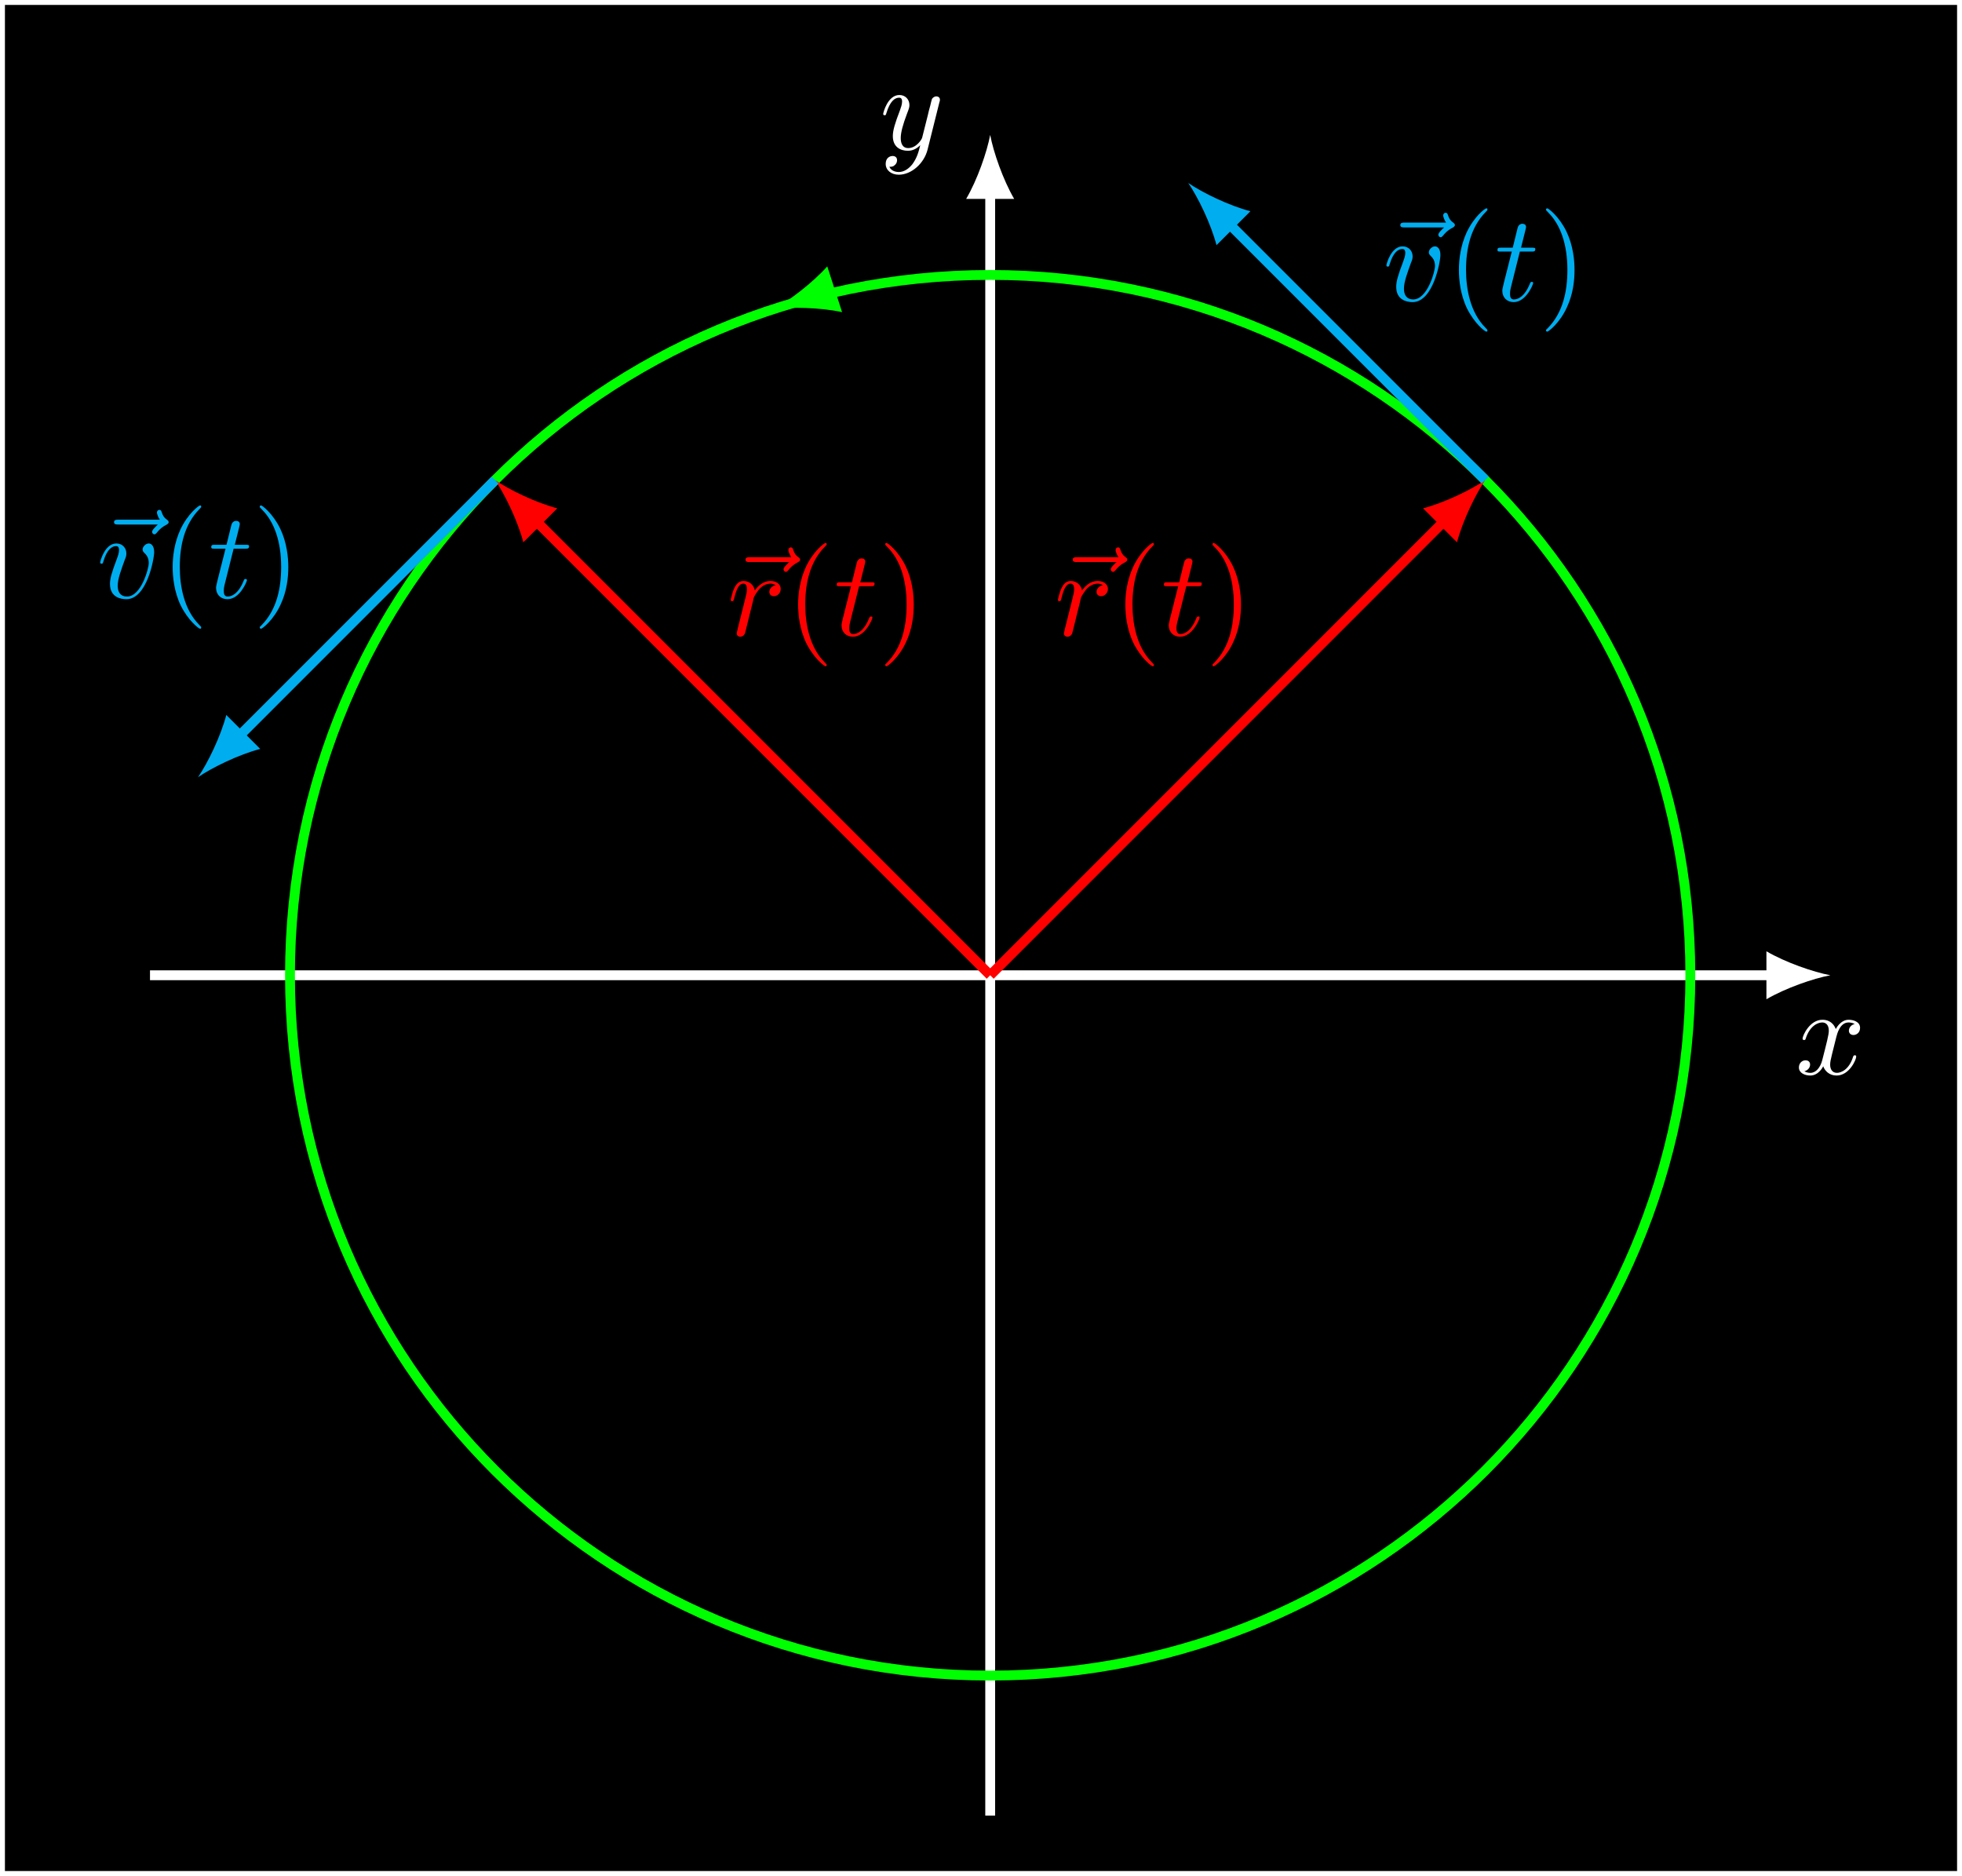
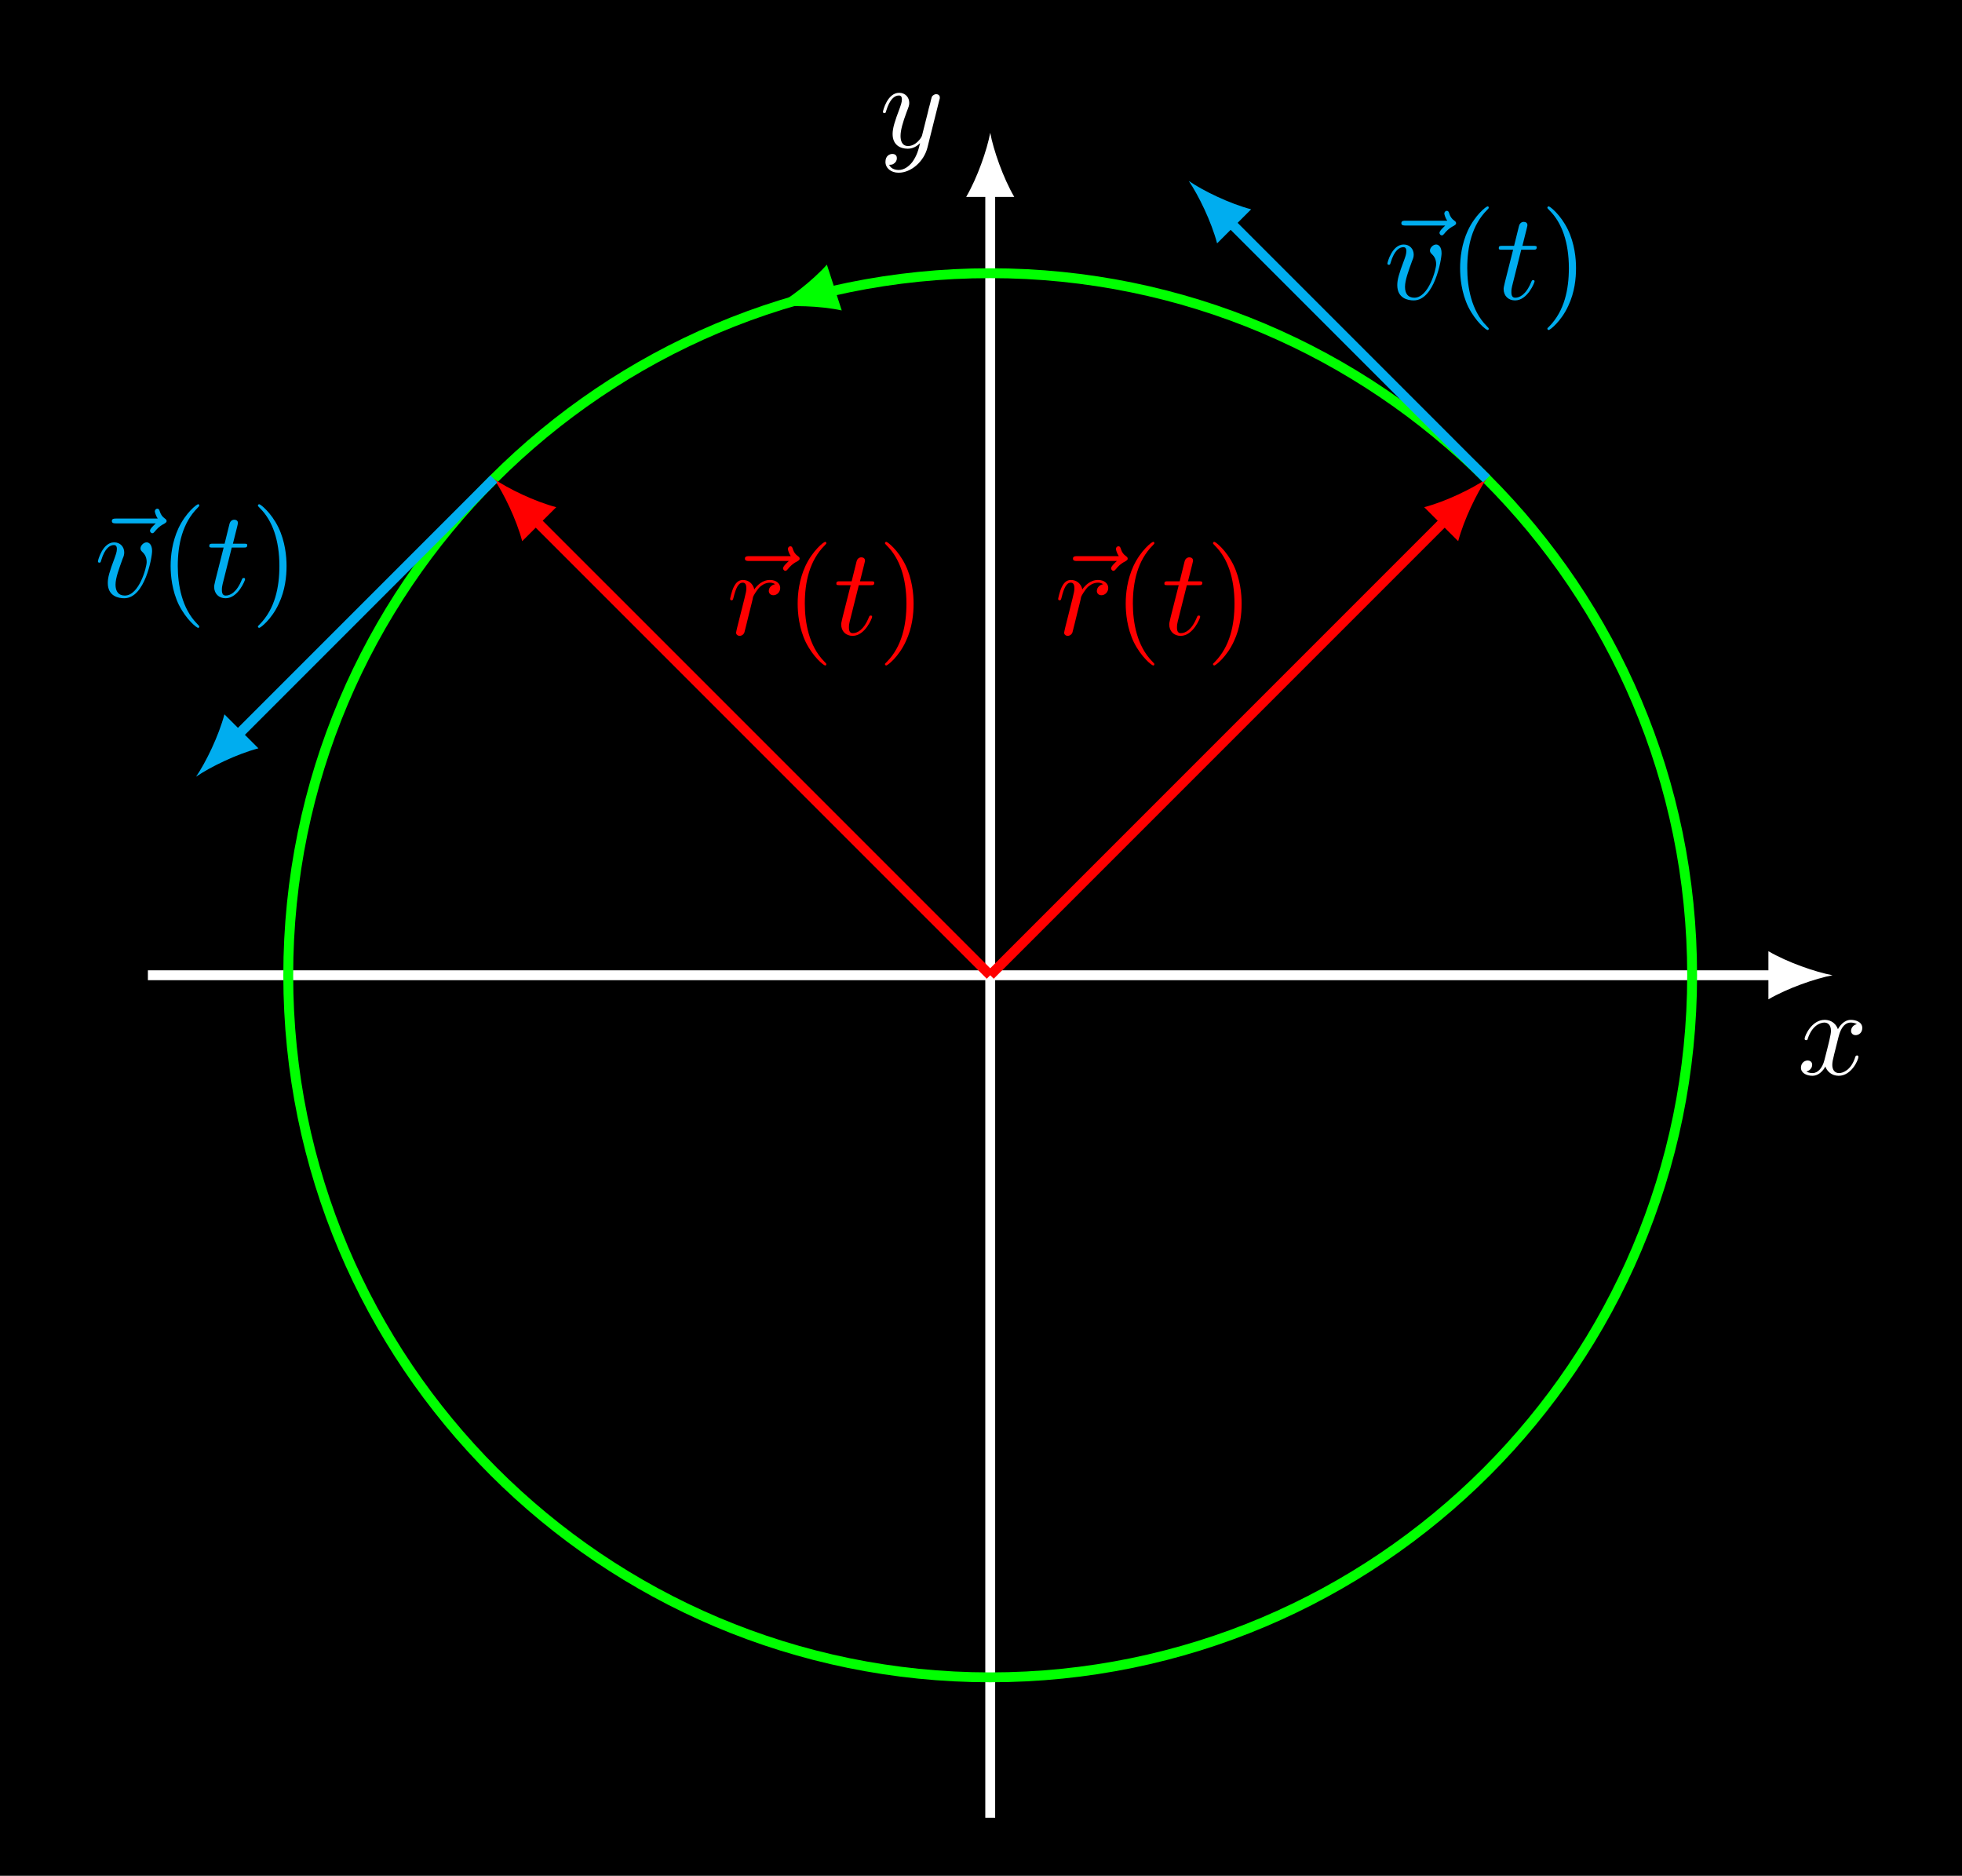
- <svg xmlns="http://www.w3.org/2000/svg" xmlns:xlink="http://www.w3.org/1999/xlink" width="158.863pt" height="151.872pt" viewBox="0 0 158.863 151.872" version="1.1">
+ <svg xmlns="http://www.w3.org/2000/svg" xmlns:xlink="http://www.w3.org/1999/xlink" width="158.464pt" height="151.474pt" viewBox="0 0 158.464 151.474" version="1.1">
  <defs>
    <g>
      <symbol overflow="visible" id="glyph0-0">
        <path style="stroke:none;" d="" />
      </symbol>
      <symbol overflow="visible" id="glyph0-1">
        <path style="stroke:none;" d="M 3.328 -3.016 C 3.391 -3.266 3.625 -4.188 4.312 -4.188 C 4.359 -4.188 4.609 -4.188 4.812 -4.062 C 4.531 -4 4.344 -3.766 4.344 -3.516 C 4.344 -3.359 4.453 -3.172 4.719 -3.172 C 4.938 -3.172 5.25 -3.344 5.25 -3.75 C 5.25 -4.266 4.672 -4.406 4.328 -4.406 C 3.75 -4.406 3.406 -3.875 3.281 -3.656 C 3.031 -4.312 2.5 -4.406 2.203 -4.406 C 1.172 -4.406 0.594 -3.125 0.594 -2.875 C 0.594 -2.766 0.703 -2.766 0.719 -2.766 C 0.797 -2.766 0.828 -2.797 0.844 -2.875 C 1.188 -3.938 1.844 -4.188 2.188 -4.188 C 2.375 -4.188 2.719 -4.094 2.719 -3.516 C 2.719 -3.203 2.547 -2.547 2.188 -1.141 C 2.031 -0.531 1.672 -0.109 1.234 -0.109 C 1.172 -0.109 0.953 -0.109 0.734 -0.234 C 0.984 -0.297 1.203 -0.5 1.203 -0.781 C 1.203 -1.047 0.984 -1.125 0.844 -1.125 C 0.531 -1.125 0.297 -0.875 0.297 -0.547 C 0.297 -0.094 0.781 0.109 1.219 0.109 C 1.891 0.109 2.25 -0.594 2.266 -0.641 C 2.391 -0.281 2.75 0.109 3.344 0.109 C 4.375 0.109 4.938 -1.172 4.938 -1.422 C 4.938 -1.531 4.859 -1.531 4.828 -1.531 C 4.734 -1.531 4.719 -1.484 4.688 -1.422 C 4.359 -0.344 3.688 -0.109 3.375 -0.109 C 2.984 -0.109 2.828 -0.422 2.828 -0.766 C 2.828 -0.984 2.875 -1.203 2.984 -1.641 Z M 3.328 -3.016 " />
      </symbol>
      <symbol overflow="visible" id="glyph0-2">
        <path style="stroke:none;" d="M 4.844 -3.797 C 4.891 -3.938 4.891 -3.953 4.891 -4.031 C 4.891 -4.203 4.75 -4.297 4.594 -4.297 C 4.5 -4.297 4.344 -4.234 4.25 -4.094 C 4.234 -4.031 4.141 -3.734 4.109 -3.547 C 4.031 -3.297 3.969 -3.016 3.906 -2.75 L 3.453 -0.953 C 3.422 -0.812 2.984 -0.109 2.328 -0.109 C 1.828 -0.109 1.719 -0.547 1.719 -0.922 C 1.719 -1.375 1.891 -2 2.219 -2.875 C 2.375 -3.281 2.422 -3.391 2.422 -3.594 C 2.422 -4.031 2.109 -4.406 1.609 -4.406 C 0.656 -4.406 0.297 -2.953 0.297 -2.875 C 0.297 -2.766 0.391 -2.766 0.406 -2.766 C 0.516 -2.766 0.516 -2.797 0.562 -2.953 C 0.844 -3.891 1.234 -4.188 1.578 -4.188 C 1.656 -4.188 1.828 -4.188 1.828 -3.875 C 1.828 -3.625 1.719 -3.359 1.656 -3.172 C 1.25 -2.109 1.078 -1.547 1.078 -1.078 C 1.078 -0.188 1.703 0.109 2.297 0.109 C 2.688 0.109 3.016 -0.062 3.297 -0.344 C 3.172 0.172 3.047 0.672 2.656 1.203 C 2.391 1.531 2.016 1.828 1.562 1.828 C 1.422 1.828 0.969 1.797 0.797 1.406 C 0.953 1.406 1.094 1.406 1.219 1.281 C 1.328 1.203 1.422 1.062 1.422 0.875 C 1.422 0.562 1.156 0.531 1.062 0.531 C 0.828 0.531 0.5 0.688 0.5 1.172 C 0.5 1.672 0.938 2.047 1.562 2.047 C 2.578 2.047 3.609 1.141 3.891 0.016 Z M 4.844 -3.797 " />
      </symbol>
      <symbol overflow="visible" id="glyph0-3">
        <path style="stroke:none;" d="M 5.359 -5.938 C 5.219 -5.797 4.891 -5.516 4.891 -5.344 C 4.891 -5.25 4.984 -5.141 5.078 -5.141 C 5.172 -5.141 5.219 -5.219 5.281 -5.281 C 5.391 -5.422 5.625 -5.703 6.062 -5.922 C 6.125 -5.969 6.234 -6.016 6.234 -6.125 C 6.234 -6.234 6.156 -6.281 6.094 -6.328 C 5.875 -6.484 5.766 -6.656 5.688 -6.891 C 5.656 -6.984 5.625 -7.125 5.484 -7.125 C 5.344 -7.125 5.281 -6.984 5.281 -6.906 C 5.281 -6.859 5.359 -6.547 5.516 -6.328 L 2.156 -6.328 C 2 -6.328 1.812 -6.328 1.812 -6.125 C 1.812 -5.938 2 -5.938 2.156 -5.938 Z M 5.359 -5.938 " />
      </symbol>
      <symbol overflow="visible" id="glyph0-4">
        <path style="stroke:none;" d="M 0.875 -0.594 C 0.844 -0.438 0.781 -0.203 0.781 -0.156 C 0.781 0.016 0.922 0.109 1.078 0.109 C 1.203 0.109 1.375 0.031 1.453 -0.172 C 1.469 -0.203 1.797 -1.562 1.844 -1.75 C 1.922 -2.078 2.109 -2.766 2.156 -3.047 C 2.203 -3.172 2.484 -3.641 2.719 -3.859 C 2.797 -3.922 3.094 -4.188 3.516 -4.188 C 3.781 -4.188 3.922 -4.062 3.938 -4.062 C 3.641 -4.016 3.422 -3.781 3.422 -3.516 C 3.422 -3.359 3.531 -3.172 3.797 -3.172 C 4.062 -3.172 4.344 -3.406 4.344 -3.766 C 4.344 -4.109 4.031 -4.406 3.516 -4.406 C 2.875 -4.406 2.438 -3.922 2.25 -3.641 C 2.156 -4.094 1.797 -4.406 1.328 -4.406 C 0.875 -4.406 0.688 -4.016 0.594 -3.844 C 0.422 -3.5 0.297 -2.906 0.297 -2.875 C 0.297 -2.766 0.391 -2.766 0.406 -2.766 C 0.516 -2.766 0.516 -2.781 0.578 -3 C 0.75 -3.703 0.953 -4.188 1.312 -4.188 C 1.469 -4.188 1.609 -4.109 1.609 -3.734 C 1.609 -3.516 1.578 -3.406 1.453 -2.891 Z M 0.875 -0.594 " />
      </symbol>
      <symbol overflow="visible" id="glyph0-5">
        <path style="stroke:none;" d="M 2.047 -3.984 L 2.984 -3.984 C 3.188 -3.984 3.297 -3.984 3.297 -4.188 C 3.297 -4.297 3.188 -4.297 3.016 -4.297 L 2.141 -4.297 C 2.5 -5.719 2.547 -5.906 2.547 -5.969 C 2.547 -6.141 2.422 -6.234 2.25 -6.234 C 2.219 -6.234 1.938 -6.234 1.859 -5.875 L 1.469 -4.297 L 0.531 -4.297 C 0.328 -4.297 0.234 -4.297 0.234 -4.109 C 0.234 -3.984 0.312 -3.984 0.516 -3.984 L 1.391 -3.984 C 0.672 -1.156 0.625 -0.984 0.625 -0.812 C 0.625 -0.266 1 0.109 1.547 0.109 C 2.562 0.109 3.125 -1.344 3.125 -1.422 C 3.125 -1.531 3.047 -1.531 3.016 -1.531 C 2.922 -1.531 2.906 -1.5 2.859 -1.391 C 2.438 -0.344 1.906 -0.109 1.562 -0.109 C 1.359 -0.109 1.25 -0.234 1.25 -0.562 C 1.25 -0.812 1.281 -0.875 1.312 -1.047 Z M 2.047 -3.984 " />
      </symbol>
      <symbol overflow="visible" id="glyph0-6">
        <path style="stroke:none;" d="M 4.672 -3.703 C 4.672 -4.25 4.406 -4.406 4.234 -4.406 C 3.984 -4.406 3.734 -4.141 3.734 -3.922 C 3.734 -3.797 3.781 -3.734 3.891 -3.625 C 4.109 -3.422 4.234 -3.172 4.234 -2.812 C 4.234 -2.391 3.625 -0.109 2.469 -0.109 C 1.953 -0.109 1.719 -0.453 1.719 -0.984 C 1.719 -1.531 2 -2.266 2.297 -3.094 C 2.375 -3.266 2.422 -3.406 2.422 -3.594 C 2.422 -4.031 2.109 -4.406 1.609 -4.406 C 0.672 -4.406 0.297 -2.953 0.297 -2.875 C 0.297 -2.766 0.391 -2.766 0.406 -2.766 C 0.516 -2.766 0.516 -2.797 0.562 -2.953 C 0.859 -3.953 1.281 -4.188 1.578 -4.188 C 1.656 -4.188 1.828 -4.188 1.828 -3.875 C 1.828 -3.625 1.719 -3.344 1.656 -3.172 C 1.219 -2.016 1.094 -1.562 1.094 -1.125 C 1.094 -0.047 1.969 0.109 2.422 0.109 C 4.094 0.109 4.672 -3.188 4.672 -3.703 Z M 4.672 -3.703 " />
      </symbol>
      <symbol overflow="visible" id="glyph1-0">
        <path style="stroke:none;" d="" />
      </symbol>
      <symbol overflow="visible" id="glyph1-1">
        <path style="stroke:none;" d="M 3.297 2.391 C 3.297 2.359 3.297 2.344 3.125 2.172 C 1.891 0.922 1.562 -0.969 1.562 -2.5 C 1.562 -4.234 1.938 -5.969 3.172 -7.203 C 3.297 -7.328 3.297 -7.344 3.297 -7.375 C 3.297 -7.453 3.266 -7.484 3.203 -7.484 C 3.094 -7.484 2.203 -6.797 1.609 -5.531 C 1.109 -4.438 0.984 -3.328 0.984 -2.5 C 0.984 -1.719 1.094 -0.516 1.641 0.625 C 2.25 1.844 3.094 2.5 3.203 2.5 C 3.266 2.5 3.297 2.469 3.297 2.391 Z M 3.297 2.391 " />
      </symbol>
      <symbol overflow="visible" id="glyph1-2">
        <path style="stroke:none;" d="M 2.875 -2.5 C 2.875 -3.266 2.766 -4.469 2.219 -5.609 C 1.625 -6.828 0.766 -7.484 0.672 -7.484 C 0.609 -7.484 0.562 -7.438 0.562 -7.375 C 0.562 -7.344 0.562 -7.328 0.75 -7.141 C 1.734 -6.156 2.297 -4.578 2.297 -2.5 C 2.297 -0.781 1.938 0.969 0.703 2.219 C 0.562 2.344 0.562 2.359 0.562 2.391 C 0.562 2.453 0.609 2.5 0.672 2.5 C 0.766 2.5 1.672 1.812 2.25 0.547 C 2.766 -0.547 2.875 -1.656 2.875 -2.5 Z M 2.875 -2.5 " />
      </symbol>
    </g>
    <clipPath id="clip1">
-       <path d="M 0 0 L 158.863 0 L 158.863 151.871 L 0 151.871 Z M 0 0 " />
+       <path d="M 0 0 L 158.465 0 L 158.465 151.473 L 0 151.473 Z M 0 0 " />
    </clipPath>
  </defs>
  <g id="surface1">
    <g clip-path="url(#clip1)" clip-rule="nonzero">
-       <path style="fill-rule:nonzero;fill:rgb(0%,0%,0%);fill-opacity:1;stroke-width:0.399;stroke-linecap:butt;stroke-linejoin:miter;stroke:rgb(100%,100%,100%);stroke-opacity:1;stroke-miterlimit:10;" d="M -79.976 -72.719 L -79.976 78.754 L 78.489 78.754 L 78.489 -72.719 Z M -79.976 -72.719 " transform="matrix(1,0,0,-1,80.175,78.953)" />
+       <path style=" stroke:none;fill-rule:nonzero;fill:rgb(0%,0%,0%);fill-opacity:1;" d="M 0 151.477 L 0 0 L 158.465 0 L 158.465 151.477 Z M 0 151.477 " />
    </g>
-     <path style="fill:none;stroke-width:0.797;stroke-linecap:butt;stroke-linejoin:miter;stroke:rgb(100%,100%,100%);stroke-opacity:1;stroke-miterlimit:10;" d="M -68.03 -0 L 63.368 -0 " transform="matrix(1,0,0,-1,80.175,78.953)" />
-     <path style=" stroke:none;fill-rule:nonzero;fill:rgb(100%,100%,100%);fill-opacity:1;" d="M 148.207 78.953 C 146.824 78.695 144.582 77.918 143.027 77.012 L 143.027 80.895 C 144.582 79.988 146.824 79.211 148.207 78.953 " />
+     <path style="fill:none;stroke-width:0.797;stroke-linecap:butt;stroke-linejoin:miter;stroke:rgb(100%,100%,100%);stroke-opacity:1;stroke-miterlimit:10;" d="M -68.031 0.001 L 63.368 0.001 " transform="matrix(1,0,0,-1,79.976,78.755)" />
+     <path style=" stroke:none;fill-rule:nonzero;fill:rgb(100%,100%,100%);fill-opacity:1;" d="M 148.008 78.754 C 146.625 78.496 144.383 77.719 142.828 76.812 L 142.828 80.699 C 144.383 79.793 146.625 79.016 148.008 78.754 " />
    <g style="fill:rgb(100%,100%,100%);fill-opacity:1;">
-       <use xlink:href="#glyph0-1" x="145.36" y="86.962" />
+       <use xlink:href="#glyph0-1" x="145.16" y="86.763" />
    </g>
-     <path style="fill:none;stroke-width:0.797;stroke-linecap:butt;stroke-linejoin:miter;stroke:rgb(100%,100%,100%);stroke-opacity:1;stroke-miterlimit:10;" d="M 0.001 -68.031 L 0.001 63.371 " transform="matrix(1,0,0,-1,80.175,78.953)" />
-     <path style=" stroke:none;fill-rule:nonzero;fill:rgb(100%,100%,100%);fill-opacity:1;" d="M 80.176 10.922 C 79.914 12.301 79.141 14.547 78.23 16.102 L 82.117 16.102 C 81.211 14.547 80.434 12.301 80.176 10.922 " />
+     <path style="fill:none;stroke-width:0.797;stroke-linecap:butt;stroke-linejoin:miter;stroke:rgb(100%,100%,100%);stroke-opacity:1;stroke-miterlimit:10;" d="M 0.001 -68.034 L 0.001 63.368 " transform="matrix(1,0,0,-1,79.976,78.755)" />
+     <path style=" stroke:none;fill-rule:nonzero;fill:rgb(100%,100%,100%);fill-opacity:1;" d="M 79.977 10.723 C 79.719 12.105 78.941 14.348 78.035 15.902 L 81.918 15.902 C 81.012 14.348 80.234 12.105 79.977 10.723 " />
    <g style="fill:rgb(100%,100%,100%);fill-opacity:1;">
-       <use xlink:href="#glyph0-2" x="71.214" y="12.097" />
+       <use xlink:href="#glyph0-2" x="71.015" y="11.9" />
    </g>
-     <path style="fill:none;stroke-width:0.797;stroke-linecap:butt;stroke-linejoin:miter;stroke:rgb(0%,100%,0%);stroke-opacity:1;stroke-miterlimit:10;" d="M 56.692 -0 C 56.692 31.312 31.313 56.695 0.001 56.695 C -31.312 56.695 -56.695 31.312 -56.695 -0 C -56.695 -31.313 -31.312 -56.695 0.001 -56.695 C 31.313 -56.695 56.692 -31.313 56.692 -0 Z M 56.692 -0 " transform="matrix(1,0,0,-1,80.175,78.953)" />
-     <path style=" stroke:none;fill-rule:nonzero;fill:rgb(0%,100%,0%);fill-opacity:1;" d="M 62.648 25.02 C 64.047 24.84 66.422 24.887 68.184 25.27 L 66.984 21.566 C 65.781 22.91 63.887 24.348 62.648 25.02 " />
-     <path style="fill:none;stroke-width:0.797;stroke-linecap:butt;stroke-linejoin:miter;stroke:rgb(100%,0%,0%);stroke-opacity:1;stroke-miterlimit:10;" d="M 0.001 -0 L 36.79 36.793 " transform="matrix(1,0,0,-1,80.175,78.953)" />
-     <path style=" stroke:none;fill-rule:nonzero;fill:rgb(100%,0%,0%);fill-opacity:1;" d="M 120.262 38.863 C 119.102 39.66 116.965 40.695 115.227 41.152 L 117.973 43.902 C 118.434 42.16 119.469 40.023 120.262 38.863 " />
+     <path style="fill:none;stroke-width:0.797;stroke-linecap:butt;stroke-linejoin:miter;stroke:rgb(0%,100%,0%);stroke-opacity:1;stroke-miterlimit:10;" d="M 56.692 0.001 C 56.692 31.31 31.313 56.693 0.001 56.693 C -31.312 56.693 -56.695 31.31 -56.695 0.001 C -56.695 -31.311 -31.312 -56.694 0.001 -56.694 C 31.313 -56.694 56.692 -31.311 56.692 0.001 Z M 56.692 0.001 " transform="matrix(1,0,0,-1,79.976,78.755)" />
+     <path style=" stroke:none;fill-rule:nonzero;fill:rgb(0%,100%,0%);fill-opacity:1;" d="M 62.449 24.82 C 63.848 24.641 66.227 24.688 67.984 25.07 L 66.785 21.371 C 65.582 22.715 63.688 24.148 62.449 24.82 " />
+     <path style="fill:none;stroke-width:0.797;stroke-linecap:butt;stroke-linejoin:miter;stroke:rgb(100%,0%,0%);stroke-opacity:1;stroke-miterlimit:10;" d="M 0.001 0.001 L 36.79 36.79 " transform="matrix(1,0,0,-1,79.976,78.755)" />
+     <path style=" stroke:none;fill-rule:nonzero;fill:rgb(100%,0%,0%);fill-opacity:1;" d="M 120.062 38.668 C 118.906 39.461 116.766 40.5 115.027 40.957 L 117.773 43.703 C 118.234 41.965 119.27 39.828 120.062 38.668 " />
    <g style="fill:rgb(100%,0%,0%);fill-opacity:1;">
-       <use xlink:href="#glyph0-3" x="85.046" y="51.438" />
+       <use xlink:href="#glyph0-3" x="84.847" y="51.239" />
    </g>
    <g style="fill:rgb(100%,0%,0%);fill-opacity:1;">
-       <use xlink:href="#glyph0-4" x="85.365" y="51.438" />
+       <use xlink:href="#glyph0-4" x="85.166" y="51.239" />
    </g>
    <g style="fill:rgb(100%,0%,0%);fill-opacity:1;">
-       <use xlink:href="#glyph1-1" x="90.135" y="51.438" />
+       <use xlink:href="#glyph1-1" x="89.936" y="51.239" />
    </g>
    <g style="fill:rgb(100%,0%,0%);fill-opacity:1;">
-       <use xlink:href="#glyph0-5" x="94.009" y="51.438" />
+       <use xlink:href="#glyph0-5" x="93.81" y="51.239" />
    </g>
    <g style="fill:rgb(100%,0%,0%);fill-opacity:1;">
-       <use xlink:href="#glyph1-2" x="97.607" y="51.438" />
+       <use xlink:href="#glyph1-2" x="97.408" y="51.239" />
    </g>
-     <path style="fill:none;stroke-width:0.797;stroke-linecap:butt;stroke-linejoin:miter;stroke:rgb(0%,67.839%,93.729%);stroke-opacity:1;stroke-miterlimit:10;" d="M 40.087 40.09 L 19.333 60.844 " transform="matrix(1,0,0,-1,80.175,78.953)" />
-     <path style=" stroke:none;fill-rule:nonzero;fill:rgb(0%,67.839%,93.729%);fill-opacity:1;" d="M 96.211 14.812 C 97.004 15.973 98.043 18.109 98.5 19.848 L 101.246 17.102 C 99.508 16.645 97.371 15.605 96.211 14.812 " />
+     <path style="fill:none;stroke-width:0.797;stroke-linecap:butt;stroke-linejoin:miter;stroke:rgb(0%,67.839%,93.729%);stroke-opacity:1;stroke-miterlimit:10;" d="M 40.09 40.087 L 19.333 60.845 " transform="matrix(1,0,0,-1,79.976,78.755)" />
+     <path style=" stroke:none;fill-rule:nonzero;fill:rgb(0%,67.839%,93.729%);fill-opacity:1;" d="M 96.012 14.613 C 96.805 15.773 97.844 17.91 98.301 19.652 L 101.051 16.902 C 99.309 16.445 97.172 15.406 96.012 14.613 " />
    <g style="fill:rgb(0%,67.839%,93.729%);fill-opacity:1;">
-       <use xlink:href="#glyph0-3" x="111.569" y="24.349" />
+       <use xlink:href="#glyph0-3" x="111.37" y="24.15" />
    </g>
    <g style="fill:rgb(0%,67.839%,93.729%);fill-opacity:1;">
-       <use xlink:href="#glyph0-6" x="111.958" y="24.349" />
+       <use xlink:href="#glyph0-6" x="111.759" y="24.15" />
    </g>
    <g style="fill:rgb(0%,67.839%,93.729%);fill-opacity:1;">
-       <use xlink:href="#glyph1-1" x="117.143" y="24.349" />
+       <use xlink:href="#glyph1-1" x="116.943" y="24.15" />
    </g>
    <g style="fill:rgb(0%,67.839%,93.729%);fill-opacity:1;">
-       <use xlink:href="#glyph0-5" x="121.017" y="24.349" />
+       <use xlink:href="#glyph0-5" x="120.818" y="24.15" />
    </g>
    <g style="fill:rgb(0%,67.839%,93.729%);fill-opacity:1;">
-       <use xlink:href="#glyph1-2" x="124.615" y="24.349" />
+       <use xlink:href="#glyph1-2" x="124.415" y="24.15" />
    </g>
-     <path style="fill:none;stroke-width:0.797;stroke-linecap:butt;stroke-linejoin:miter;stroke:rgb(100%,0%,0%);stroke-opacity:1;stroke-miterlimit:10;" d="M 0.001 -0 L -36.792 36.793 " transform="matrix(1,0,0,-1,80.175,78.953)" />
-     <path style=" stroke:none;fill-rule:nonzero;fill:rgb(100%,0%,0%);fill-opacity:1;" d="M 40.086 38.863 C 40.879 40.023 41.918 42.16 42.375 43.902 L 45.125 41.152 C 43.383 40.695 41.246 39.66 40.086 38.863 " />
+     <path style="fill:none;stroke-width:0.797;stroke-linecap:butt;stroke-linejoin:miter;stroke:rgb(100%,0%,0%);stroke-opacity:1;stroke-miterlimit:10;" d="M 0.001 0.001 L -36.792 36.79 " transform="matrix(1,0,0,-1,79.976,78.755)" />
+     <path style=" stroke:none;fill-rule:nonzero;fill:rgb(100%,0%,0%);fill-opacity:1;" d="M 39.887 38.668 C 40.68 39.828 41.719 41.965 42.176 43.703 L 44.926 40.957 C 43.184 40.5 41.047 39.461 39.887 38.668 " />
    <g style="fill:rgb(100%,0%,0%);fill-opacity:1;">
-       <use xlink:href="#glyph0-3" x="58.551" y="51.438" />
+       <use xlink:href="#glyph0-3" x="58.352" y="51.239" />
    </g>
    <g style="fill:rgb(100%,0%,0%);fill-opacity:1;">
-       <use xlink:href="#glyph0-4" x="58.87" y="51.438" />
+       <use xlink:href="#glyph0-4" x="58.671" y="51.239" />
    </g>
    <g style="fill:rgb(100%,0%,0%);fill-opacity:1;">
-       <use xlink:href="#glyph1-1" x="63.64" y="51.438" />
+       <use xlink:href="#glyph1-1" x="63.441" y="51.239" />
    </g>
    <g style="fill:rgb(100%,0%,0%);fill-opacity:1;">
-       <use xlink:href="#glyph0-5" x="67.515" y="51.438" />
+       <use xlink:href="#glyph0-5" x="67.316" y="51.239" />
    </g>
    <g style="fill:rgb(100%,0%,0%);fill-opacity:1;">
-       <use xlink:href="#glyph1-2" x="71.112" y="51.438" />
+       <use xlink:href="#glyph1-2" x="70.913" y="51.239" />
    </g>
-     <path style="fill:none;stroke-width:0.797;stroke-linecap:butt;stroke-linejoin:miter;stroke:rgb(0%,67.839%,93.729%);stroke-opacity:1;stroke-miterlimit:10;" d="M -40.089 40.09 L -60.843 19.332 " transform="matrix(1,0,0,-1,80.175,78.953)" />
-     <path style=" stroke:none;fill-rule:nonzero;fill:rgb(0%,67.839%,93.729%);fill-opacity:1;" d="M 16.035 62.918 C 17.195 62.125 19.332 61.086 21.07 60.629 L 18.324 57.879 C 17.867 59.621 16.828 61.758 16.035 62.918 " />
+     <path style="fill:none;stroke-width:0.797;stroke-linecap:butt;stroke-linejoin:miter;stroke:rgb(0%,67.839%,93.729%);stroke-opacity:1;stroke-miterlimit:10;" d="M -40.089 40.087 L -60.843 19.333 " transform="matrix(1,0,0,-1,79.976,78.755)" />
+     <path style=" stroke:none;fill-rule:nonzero;fill:rgb(0%,67.839%,93.729%);fill-opacity:1;" d="M 15.836 62.719 C 16.996 61.926 19.133 60.887 20.871 60.43 L 18.125 57.684 C 17.668 59.422 16.629 61.559 15.836 62.719 " />
    <g style="fill:rgb(0%,67.839%,93.729%);fill-opacity:1;">
-       <use xlink:href="#glyph0-3" x="7.422" y="48.401" />
+       <use xlink:href="#glyph0-3" x="7.223" y="48.202" />
    </g>
    <g style="fill:rgb(0%,67.839%,93.729%);fill-opacity:1;">
-       <use xlink:href="#glyph0-6" x="7.811" y="48.401" />
+       <use xlink:href="#glyph0-6" x="7.612" y="48.202" />
    </g>
    <g style="fill:rgb(0%,67.839%,93.729%);fill-opacity:1;">
-       <use xlink:href="#glyph1-1" x="12.996" y="48.401" />
+       <use xlink:href="#glyph1-1" x="12.797" y="48.202" />
    </g>
    <g style="fill:rgb(0%,67.839%,93.729%);fill-opacity:1;">
-       <use xlink:href="#glyph0-5" x="16.87" y="48.401" />
+       <use xlink:href="#glyph0-5" x="16.671" y="48.202" />
    </g>
    <g style="fill:rgb(0%,67.839%,93.729%);fill-opacity:1;">
-       <use xlink:href="#glyph1-2" x="20.468" y="48.401" />
+       <use xlink:href="#glyph1-2" x="20.269" y="48.202" />
    </g>
  </g>
</svg>
